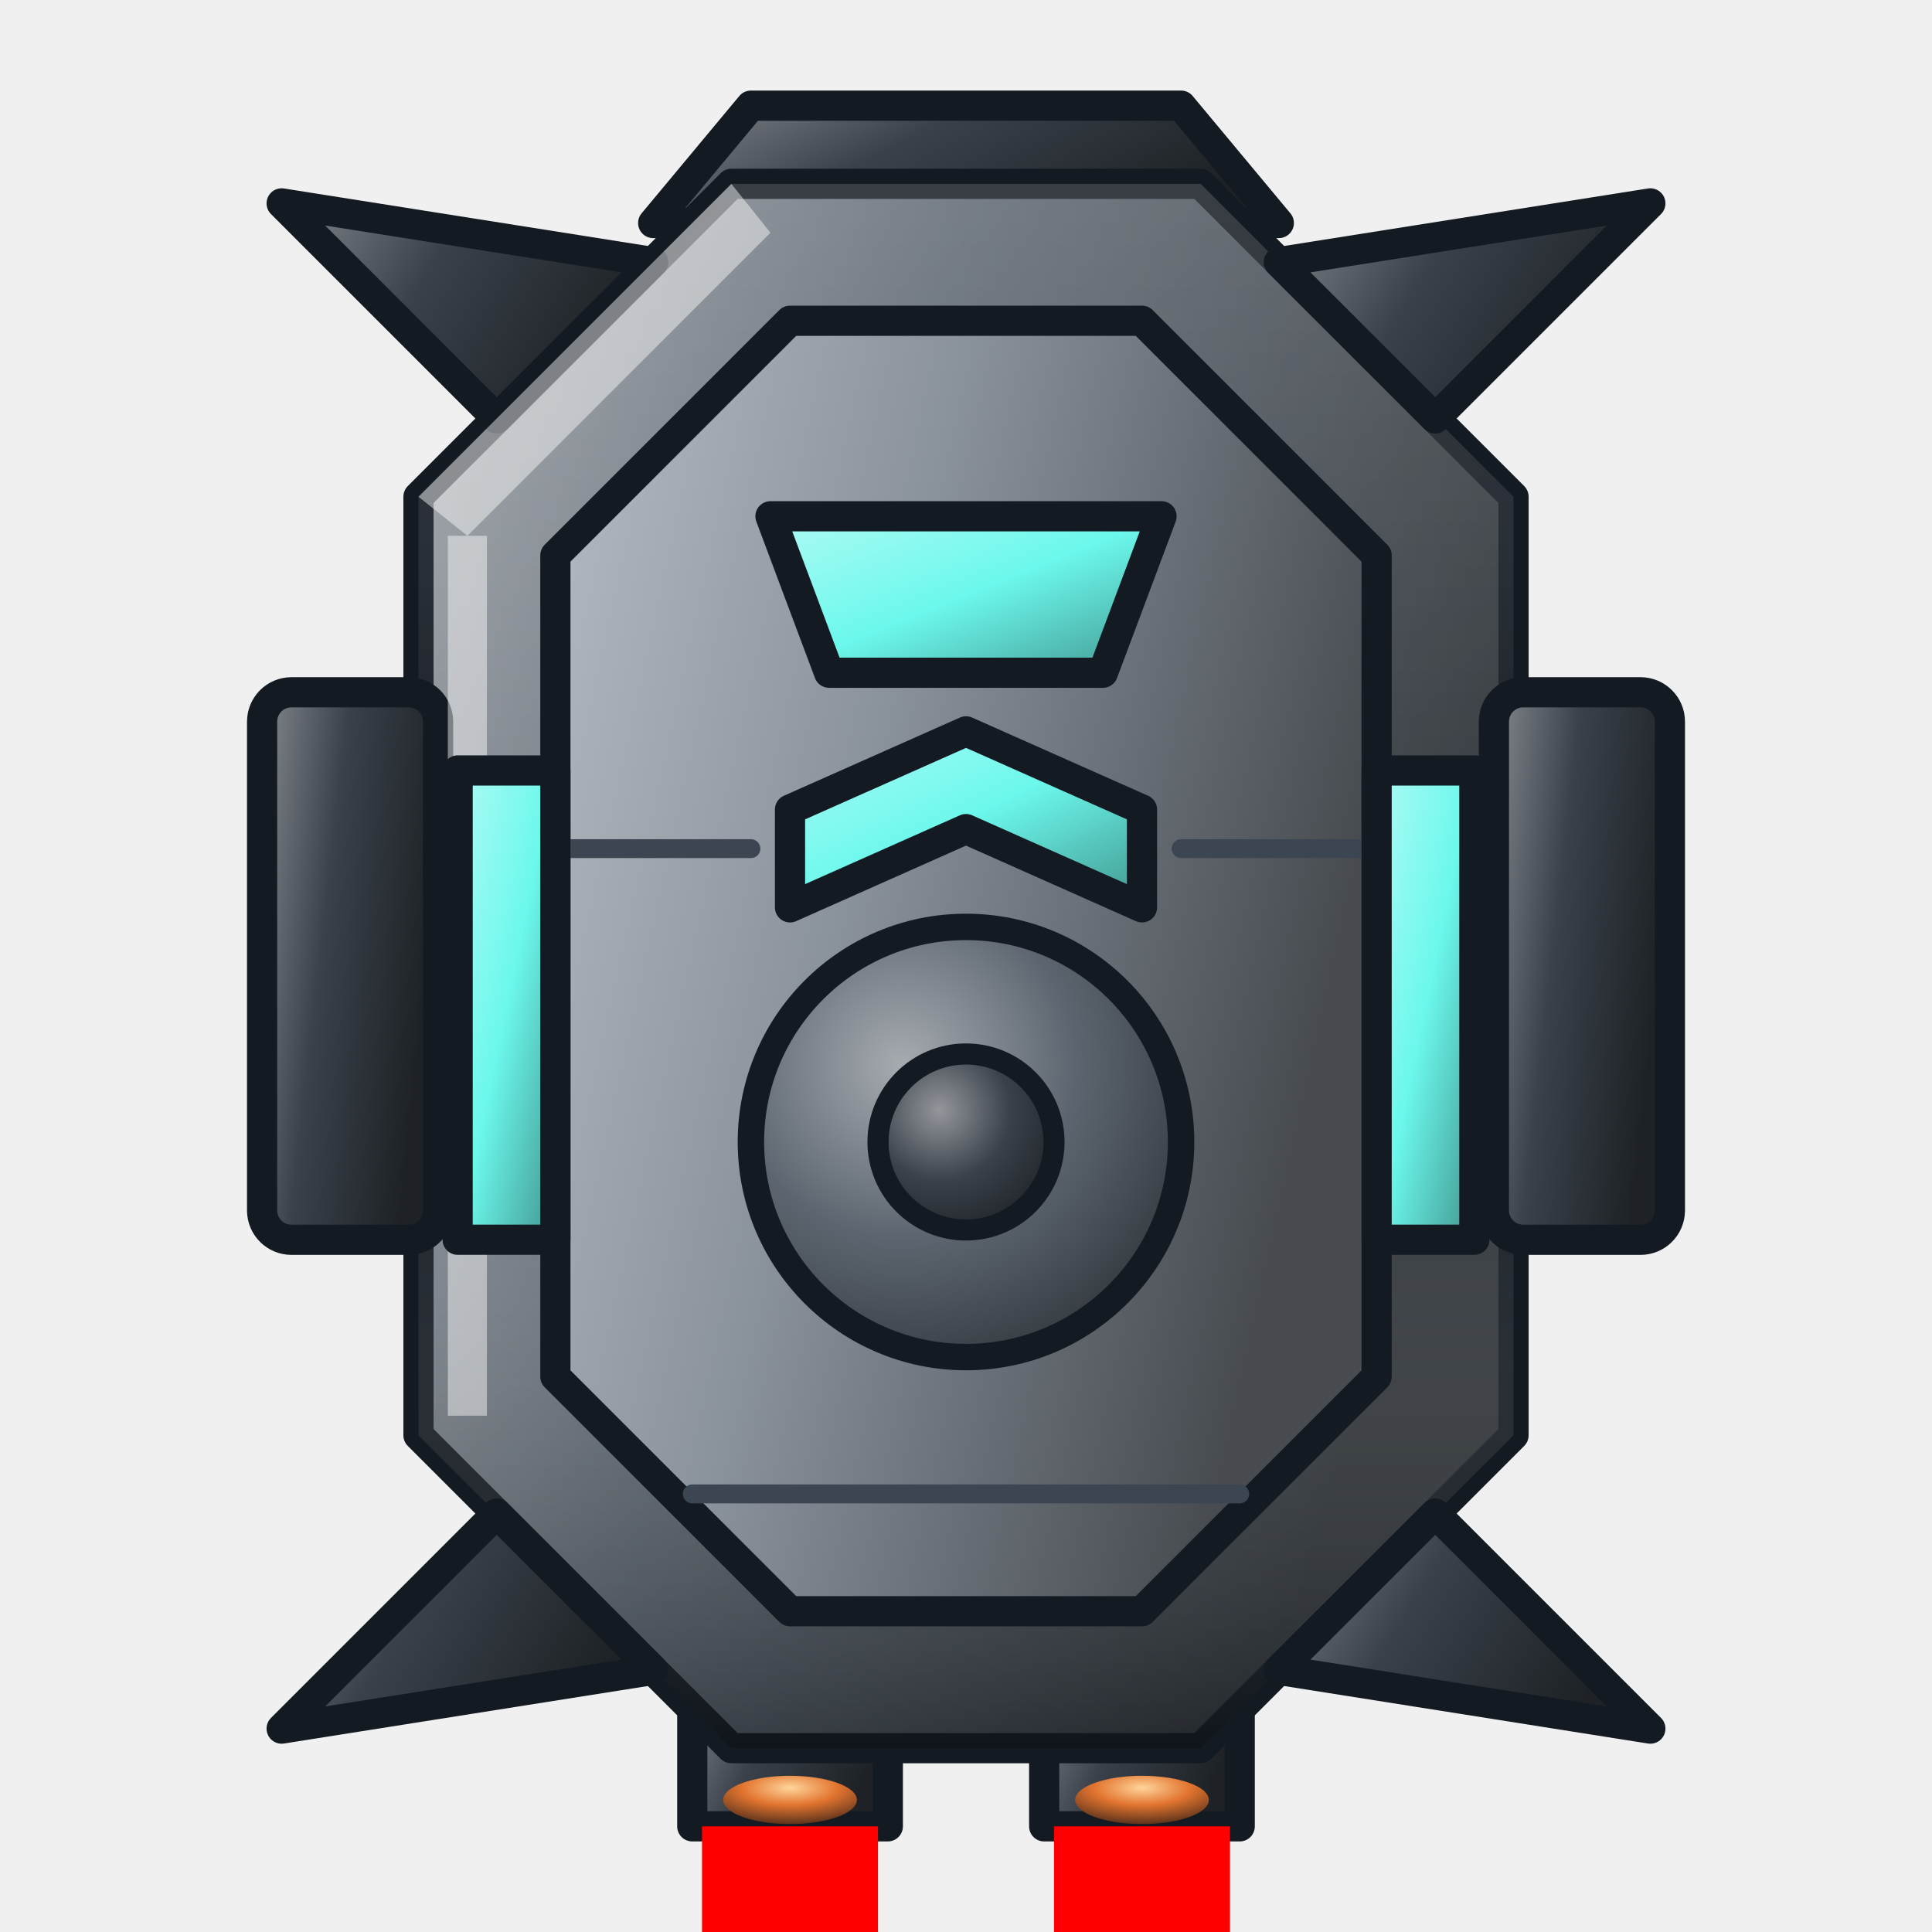
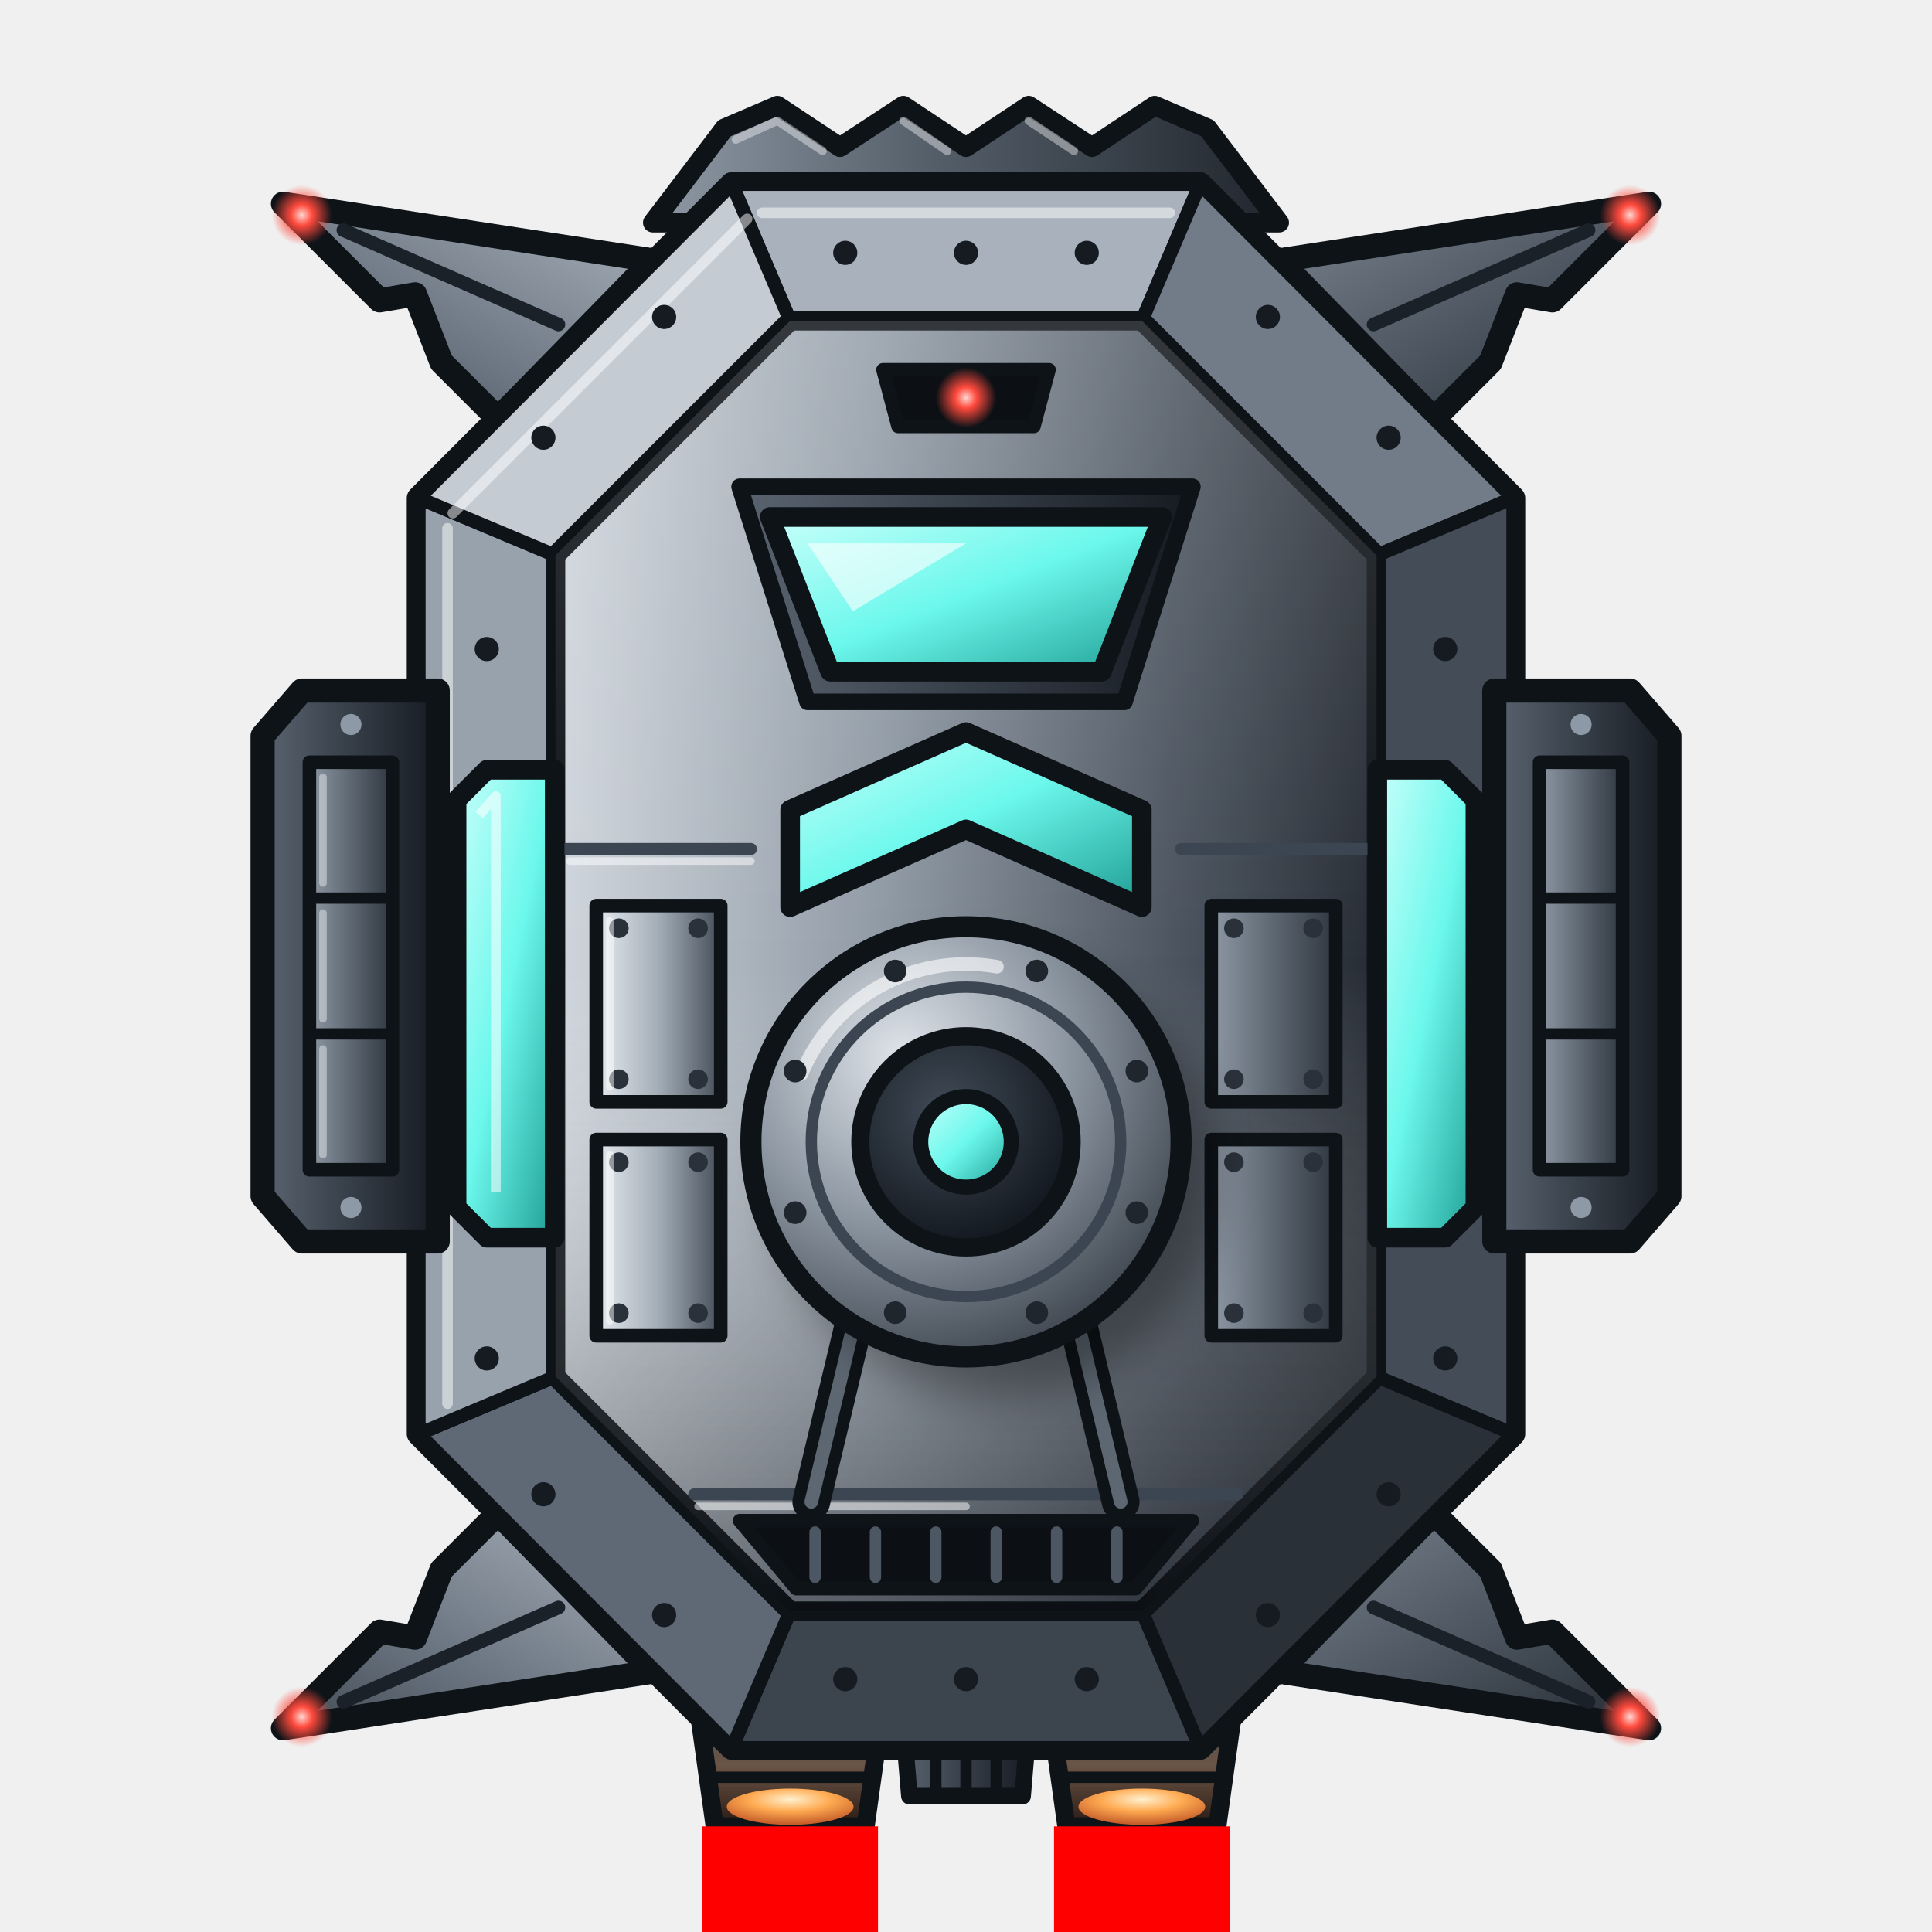
<svg xmlns="http://www.w3.org/2000/svg" viewBox="0 0 256 256">
  <defs>
-     <radialGradient id="glass" cx="0.35" cy="0.28" r="0.85">
-       <stop offset="0" stop-color="#8fd0f0" />
-       <stop offset="0.35" stop-color="#2f6a92" />
-       <stop offset="1" stop-color="#0b1824" />
-     </radialGradient>
-     <linearGradient id="shade" x1="0" y1="0" x2="0" y2="1">
+     <linearGradient id="body" x1="0" y1="0" x2="1" y2="0">
+       <stop offset="0" stop-color="#cfd5dc" />
+       <stop offset="0.4" stop-color="#8f99a4" />
+       <stop offset="0.75" stop-color="#4c5560" />
+       <stop offset="1" stop-color="#262c34" />
+     </linearGradient>
+     <linearGradient id="plate" x1="0" y1="0" x2="1" y2="0">
+       <stop offset="0" stop-color="#e6eaef" />
+       <stop offset="0.5" stop-color="#a3adb7" />
+       <stop offset="1" stop-color="#454e58" />
+     </linearGradient>
+     <linearGradient id="shadeV" x1="0" y1="0" x2="0" y2="1">
      <stop offset="0" stop-color="#ffffff" stop-opacity="0.16" />
-       <stop offset="0.55" stop-color="#ffffff" stop-opacity="0" />
-       <stop offset="1" stop-color="#05080c" stop-opacity="0.38" />
-     </linearGradient>
-     <radialGradient id="nozzle" cx="0.5" cy="0.25" r="0.9">
-       <stop offset="0" stop-color="#ffd59a" />
-       <stop offset="0.4" stop-color="#e2742f" />
+       <stop offset="0.5" stop-color="#ffffff" stop-opacity="0" />
+       <stop offset="1" stop-color="#05080c" stop-opacity="0.45" />
+     </linearGradient>
+     <linearGradient id="bladeL" x1="1" y1="0" x2="0" y2="1">
+       <stop offset="0" stop-color="#aab3bd" />
+       <stop offset="0.6" stop-color="#6c7682" />
+       <stop offset="1" stop-color="#414a54" />
+     </linearGradient>
+     <linearGradient id="bladeR" x1="0" y1="0" x2="1" y2="1">
+       <stop offset="0" stop-color="#7a848f" />
+       <stop offset="0.6" stop-color="#48515b" />
+       <stop offset="1" stop-color="#242a31" />
+     </linearGradient>
+     <linearGradient id="dark" x1="0" y1="0" x2="1" y2="0">
+       <stop offset="0" stop-color="#5a6470" />
+       <stop offset="0.5" stop-color="#363e48" />
+       <stop offset="1" stop-color="#161b21" />
+     </linearGradient>
+     <linearGradient id="bell" x1="0" y1="0" x2="0" y2="1">
+       <stop offset="0" stop-color="#474e58" />
+       <stop offset="0.55" stop-color="#6a5445" />
      <stop offset="1" stop-color="#2a1a14" />
-     </radialGradient>
-     <linearGradient id="l3a414a" x1="0" y1="0" x2="1" y2="0.35">
-       <stop offset="0" stop-color="#85898f" />
-       <stop offset="0.45" stop-color="#3a414a" />
-       <stop offset="1" stop-color="#1e2226" />
-     </linearGradient>
-     <linearGradient id="l5d6670" x1="0" y1="0" x2="1" y2="0.35">
-       <stop offset="0" stop-color="#9ba0a6" />
-       <stop offset="0.45" stop-color="#5d6670" />
-       <stop offset="1" stop-color="#30353a" />
-     </linearGradient>
-     <linearGradient id="l8a929c" x1="0" y1="0" x2="1" y2="0.35">
-       <stop offset="0" stop-color="#b6bbc2" />
-       <stop offset="0.45" stop-color="#8a929c" />
-       <stop offset="1" stop-color="#484c51" />
-     </linearGradient>
-     <radialGradient id="r5d6670" cx="0.35" cy="0.32" r="0.8">
-       <stop offset="0" stop-color="#a6abb0" />
-       <stop offset="0.5" stop-color="#5d6670" />
-       <stop offset="1" stop-color="#2e3338" />
-     </radialGradient>
-     <radialGradient id="r3a414a" cx="0.35" cy="0.32" r="0.8">
-       <stop offset="0" stop-color="#93969b" />
-       <stop offset="0.5" stop-color="#3a414a" />
-       <stop offset="1" stop-color="#1d2025" />
+     </linearGradient>
+     <radialGradient id="nozzle" cx="0.5" cy="0.3" r="0.8">
+       <stop offset="0" stop-color="#fff1cf" />
+       <stop offset="0.4" stop-color="#ffab52" />
+       <stop offset="1" stop-color="#b3431c" />
    </radialGradient>
    <linearGradient id="accent-fill" x1="0" y1="0" x2="1" y2="1">
-       <stop id="accent-light" offset="0" stop-color="#aefbf5" />
+       <stop id="accent-light" offset="0" stop-color="#c8fffa" />
      <stop id="accent-base" offset="0.5" stop-color="#6cf8ec" />
-       <stop id="accent-dark" offset="1" stop-color="#41958e" />
-     </linearGradient>
+       <stop id="accent-dark" offset="1" stop-color="#1f9c93" />
+     </linearGradient>
+     <radialGradient id="lamp-red" cx="0.5" cy="0.5" r="0.5">
+       <stop offset="0" stop-color="#ffd6d0" />
+       <stop offset="0.35" stop-color="#ff4a3d" />
+       <stop offset="1" stop-color="#ff4a3d" stop-opacity="0" />
+     </radialGradient>
+     <filter id="soft" x="-30%" y="-30%" width="160%" height="160%">
+       <feGaussianBlur stdDeviation="3" />
+     </filter>
+     <linearGradient id="ram" x1="0" y1="0" x2="1" y2="0">
+       <stop offset="0" stop-color="#8f99a5" />
+       <stop offset="0.45" stop-color="#545e69" />
+       <stop offset="1" stop-color="#20262d" />
+     </linearGradient>
+     <linearGradient id="tile" x1="0" y1="0" x2="1" y2="0">
+       <stop offset="0" stop-color="#8f99a5" />
+       <stop offset="0.5" stop-color="#5d6772" />
+       <stop offset="1" stop-color="#2f363f" />
+     </linearGradient>
+     <radialGradient id="dome" cx="0.35" cy="0.3" r="0.8">
+       <stop offset="0" stop-color="#dfe4ea" />
+       <stop offset="0.5" stop-color="#8a949f" />
+       <stop offset="1" stop-color="#343b44" />
+     </radialGradient>
+     <radialGradient id="well" cx="0.4" cy="0.35" r="0.75">
+       <stop offset="0" stop-color="#414b57" />
+       <stop offset="1" stop-color="#0b1016" />
+     </radialGradient>
  </defs>
-   <g id="hull" stroke="#141a22" stroke-width="4" stroke-linejoin="round" stroke-linecap="round">
-     <path d="M99.5 14 L156.5 14 L169.45 29.55 L86.55 29.55 Z" fill="url(#l3a414a)" />
-     <rect x="91.73" y="221.27" width="25.91" height="20.73" fill="url(#l3a414a)" />
-     <rect x="138.36" y="221.27" width="25.91" height="20.73" fill="url(#l3a414a)" />
-     <path d="M96.91 24.36 L159.09 24.36 L200.55 65.82 L200.55 190.18 L159.09 231.64 L96.91 231.64 L55.45 190.18 L55.45 65.82 Z" fill="url(#l5d6670)" />
-     <path d="M96.91 24.36 L159.09 24.36 L200.55 65.82 L200.55 190.18 L159.09 231.64 L96.91 231.64 L55.45 190.18 L55.45 65.82 Z" fill="url(#shade)" stroke="none" />
-     <path d="M104.68 42.5 L151.32 42.5 L182.41 73.59 L182.41 182.41 L151.32 213.5 L104.68 213.5 L73.59 182.41 L73.59 73.59 Z" fill="url(#l8a929c)" />
-     <circle cx="128" cy="151.32" r="28.5" fill="url(#r5d6670)" stroke-width="3.5" />
-     <circle cx="128" cy="151.32" r="11.66" fill="url(#r3a414a)" stroke-width="2.8" />
-     <path d="M65.82 55.45 L37.32 26.95 L86.55 34.73 Z" fill="url(#l3a414a)" />
-     <path d="M190.18 55.45 L218.68 26.95 L169.45 34.73 Z" fill="url(#l3a414a)" />
-     <path d="M65.82 200.55 L37.32 229.05 L86.55 221.27 Z" fill="url(#l3a414a)" />
-     <path d="M190.18 200.55 L218.68 229.05 L169.45 221.27 Z" fill="url(#l3a414a)" />
-     <rect x="34.73" y="91.73" width="23.32" height="72.55" rx="3.89" fill="url(#l3a414a)" />
-     <rect x="197.95" y="91.73" width="23.32" height="72.55" rx="3.89" fill="url(#l3a414a)" />
-     <path d="M73.59 112.45 L99.5 112.45 M156.5 112.45 L182.41 112.45 M91.73 197.95 L164.27 197.95" fill="none" stroke="#3b4652" stroke-width="2.5" />
-     <path d="M55.45 65.82 L96.91 24.36 L102.09 30.84 L61.93 71 Z" fill="#ffffff" fill-opacity="0.45" stroke="none" />
-     <rect x="59.34" y="71" width="5.18" height="116.59" fill="#ffffff" fill-opacity="0.45" stroke="none" />
-     <ellipse cx="104.68" cy="238.5" rx="8.86" ry="3.2" fill="url(#nozzle)" stroke="none" />
-     <ellipse cx="151.32" cy="238.5" rx="8.86" ry="3.2" fill="url(#nozzle)" stroke="none" />
-   </g>
-   <g id="accent" stroke="#141a22" stroke-width="4" stroke-linejoin="round" stroke-linecap="round">
-     <rect x="60.64" y="102.09" width="12.95" height="62.18" fill="url(#accent-fill)" />
-     <rect x="182.41" y="102.09" width="12.95" height="62.18" fill="url(#accent-fill)" />
-     <path d="M102.09 68.41 L153.91 68.41 L146.14 89.14 L109.86 89.14 Z" fill="url(#accent-fill)" />
-     <path d="M104.68 107.27 L128 96.91 L151.32 107.27 L151.32 120.23 L128 109.86 L104.68 120.23 Z" fill="url(#accent-fill)" />
+   <g id="hull" stroke="#0e1318" stroke-width="3.2" stroke-linejoin="round" stroke-linecap="round">
+     <path d="M86.5 34.5 L37.5 27 L50.3 39.8 L55 39 L58.5 48 L66 55.5 Z" fill="url(#bladeL)" />
+     <path d="M169.5 34.5 L218.5 27 L205.7 39.8 L201 39 L197.5 48 L190 55.5 Z" fill="url(#bladeR)" />
+     <path d="M86.5 221.5 L37.5 229 L50.3 216.2 L55 217 L58.5 208 L66 200.5 Z" fill="url(#bladeL)" />
+     <path d="M169.5 221.5 L218.5 229 L205.7 216.2 L201 217 L197.5 208 L190 200.5 Z" fill="url(#bladeR)" />
+     <path d="M74 43 L45.5 30.5 M182 43 L210.5 30.5 M74 213 L45.5 225.5 M182 213 L210.5 225.5" fill="none" stroke="#1b2128" stroke-width="1.8" />
+     <path d="M92.2 224 L117.2 224 L114.7 242 L94.7 242 Z" fill="url(#bell)" stroke-width="2.4" />
+     <path d="M163.8 224 L138.8 224 L141.3 242 L161.3 242 Z" fill="url(#bell)" stroke-width="2.4" />
+     <path d="M93.8 235.5 L115.6 235.5 M162.2 235.5 L140.4 235.5" fill="none" stroke-width="1.5" />
+     <ellipse cx="104.7" cy="239.4" rx="8.4" ry="2.4" fill="url(#nozzle)" stroke="none" />
+     <ellipse cx="151.3" cy="239.4" rx="8.4" ry="2.4" fill="url(#nozzle)" stroke="none" />
+     <path d="M119.5 226 L136.5 226 L135.5 238 L120.5 238 Z" fill="url(#dark)" stroke-width="2.2" />
+     <path d="M124 232.5 L124 237 M128 232.5 L128 237 M132 232.5 L132 237" fill="none" stroke-width="1.5" />
+     <path d="M86.5 29.5 L96 17 L103 14 L111.3 19.5 L119.7 14 L128 19.5 L136.3 14 L144.7 19.5 L153 14 L160 17 L169.5 29.5 Z" fill="url(#ram)" stroke-width="2.6" />
+     <path d="M97.5 18.5 L103 16 L109 20 M119.7 16 L125.5 20 M136.3 16 L142.3 20" fill="none" stroke="#ffffff" stroke-opacity="0.4" stroke-width="1.1" />
+     <path d="M97 24.4 L159 24.4 L200.5 66 L200.5 190 L159 231.6 L97 231.6 L55.5 190 L55.5 66 Z" fill="#4a535e" />
+     <path d="M97 24.4 L159 24.4 L151.3 42.5 L104.7 42.5 Z" fill="#a9b2bc" stroke-width="1.8" />
+     <path d="M159 24.4 L200.5 66 L182.4 73.6 L151.3 42.5 Z" fill="#727c88" stroke-width="1.8" />
+     <path d="M200.5 66 L200.5 190 L182.4 182.4 L182.4 73.6 Z" fill="#444d57" stroke-width="1.8" />
+     <path d="M200.5 190 L159 231.6 L151.3 213.5 L182.4 182.4 Z" fill="#293038" stroke-width="1.8" />
+     <path d="M159 231.6 L97 231.6 L104.7 213.5 L151.3 213.5 Z" fill="#3c444e" stroke-width="1.8" />
+     <path d="M97 231.6 L55.5 190 L73.6 182.4 L104.7 213.5 Z" fill="#5f6975" stroke-width="1.8" />
+     <path d="M55.5 190 L55.5 66 L73.6 73.6 L73.6 182.4 Z" fill="#98a2ad" stroke-width="1.8" />
+     <path d="M55.5 66 L97 24.4 L104.7 42.5 L73.6 73.6 Z" fill="#c4cbd3" stroke-width="1.8" />
+     <path d="M60 68 L99 29 M59.3 70 L59.3 186 M101 28.2 L155 28.2" fill="none" stroke="#ffffff" stroke-opacity="0.5" stroke-width="1.4" />
+     <g fill="#161b21" stroke="none">
+       <circle cx="112" cy="33.5" r="1.6" />
+       <circle cx="72" cy="58" r="1.6" />
+       <circle cx="88" cy="42" r="1.6" />
+       <circle cx="64.5" cy="86" r="1.6" />
+       <circle cx="64.5" cy="180" r="1.6" />
+       <circle cx="72" cy="198" r="1.6" />
+       <circle cx="88" cy="214" r="1.6" />
+       <circle cx="112" cy="222.5" r="1.6" />
+       <circle cx="144" cy="33.5" r="1.6" />
+       <circle cx="184" cy="58" r="1.6" />
+       <circle cx="168" cy="42" r="1.6" />
+       <circle cx="191.5" cy="86" r="1.6" />
+       <circle cx="191.5" cy="180" r="1.6" />
+       <circle cx="184" cy="198" r="1.6" />
+       <circle cx="168" cy="214" r="1.6" />
+       <circle cx="144" cy="222.5" r="1.6" />
+       <circle cx="128" cy="33.5" r="1.6" />
+       <circle cx="128" cy="222.5" r="1.6" />
+     </g>
+     <path d="M40 91.5 L58 91.5 L58 164.5 L40 164.5 L34.8 158.5 L34.8 97.5 Z" fill="url(#dark)" />
+     <path d="M216 91.5 L198 91.5 L198 164.5 L216 164.5 L221.2 158.5 L221.2 97.5 Z" fill="url(#dark)" />
+     <path d="M41 101 L52 101 L52 155 L41 155 Z" fill="url(#tile)" stroke-width="1.8" />
+     <path d="M215 101 L204 101 L204 155 L215 155 Z" fill="url(#tile)" stroke-width="1.8" />
+     <path d="M41.5 119 L51.5 119 M41.5 137 L51.5 137 M214.5 119 L204.5 119 M214.5 137 L204.5 137" fill="none" stroke-width="1.5" />
+     <path d="M42.8 103 L42.8 117 M42.8 121 L42.8 135 M42.8 139 L42.8 153" fill="none" stroke="#ffffff" stroke-opacity="0.4" stroke-width="1" />
+     <g fill="#8d99a6" stroke="none">
+       <circle cx="46.5" cy="96" r="1.4" />
+       <circle cx="46.5" cy="160" r="1.4" />
+       <circle cx="209.5" cy="96" r="1.4" />
+       <circle cx="209.5" cy="160" r="1.4" />
+     </g>
+     <path d="M104.7 42.5 L151.3 42.5 L182.4 73.6 L182.4 182.4 L151.3 213.5 L104.7 213.5 L73.6 182.4 L73.6 73.6 Z" fill="url(#body)" stroke-width="2.6" />
+     <path d="M104.7 42.5 L151.3 42.5 L182.4 73.6 L182.4 182.4 L151.3 213.5 L104.7 213.5 L73.6 182.4 L73.6 73.6 Z" fill="url(#shadeV)" stroke="none" />
+     <path d="M75 112.5 L99.5 112.5 M181 112.5 L156.5 112.5 M92 198 L164 198" fill="none" stroke="#3b4652" stroke-width="1.6" />
+     <path d="M75.5 114.1 L99.5 114.1 M92.5 199.6 L128 199.6" fill="none" stroke="#ffffff" stroke-opacity="0.5" stroke-width="1" />
+     <path d="M117 49 L139 49 L137 56.5 L119 56.5 Z" fill="#0c1015" stroke-width="1.8" />
+     <path d="M98 64.5 L158 64.5 L149 93 L107 93 Z" fill="url(#dark)" stroke-width="2.2" />
+     <path d="M79 120 L95.5 120 L95.5 146 L79 146 Z M79 151 L95.5 151 L95.5 177 L79 177 Z" fill="url(#plate)" stroke-width="1.8" />
+     <path d="M177 120 L160.5 120 L160.5 146 L177 146 Z M177 151 L160.5 151 L160.5 177 L177 177 Z" fill="url(#tile)" stroke-width="1.8" />
+     <g fill="#2a313a" stroke="none">
+       <circle cx="82" cy="123" r="1.3" />
+       <circle cx="92.5" cy="123" r="1.3" />
+       <circle cx="82" cy="143" r="1.3" />
+       <circle cx="92.5" cy="143" r="1.3" />
+       <circle cx="82" cy="154" r="1.3" />
+       <circle cx="92.5" cy="154" r="1.3" />
+       <circle cx="82" cy="174" r="1.3" />
+       <circle cx="92.5" cy="174" r="1.3" />
+       <circle cx="174" cy="123" r="1.3" />
+       <circle cx="163.5" cy="123" r="1.3" />
+       <circle cx="174" cy="143" r="1.3" />
+       <circle cx="163.5" cy="143" r="1.3" />
+       <circle cx="174" cy="154" r="1.3" />
+       <circle cx="163.5" cy="154" r="1.3" />
+       <circle cx="174" cy="174" r="1.3" />
+       <circle cx="163.5" cy="174" r="1.3" />
+     </g>
+     <path d="M80.8 122 L80.8 144 M80.8 153 L80.8 175" fill="none" stroke="#ffffff" stroke-opacity="0.5" stroke-width="1" />
+     <path d="M98 201.5 L158 201.5 L150.5 210.5 L105.5 210.5 Z" fill="#0c1015" stroke-width="1.8" />
+     <path d="M108 203 L108 209 M116 203 L116 209 M124 203 L124 209 M132 203 L132 209 M140 203 L140 209 M148 203 L148 209" fill="none" stroke="#4d5763" stroke-width="1.5" />
+     <path d="M113 176 L107.5 199 M143 176 L148.5 199" fill="none" stroke-width="5" />
+     <path d="M113 176 L107.5 199 M143 176 L148.5 199" fill="none" stroke="#5d6772" stroke-width="1.8" />
+     <circle cx="132" cy="156" r="29" fill="#05080c" fill-opacity="0.35" stroke="none" filter="url(#soft)" />
+     <circle cx="128" cy="151.3" r="28.5" fill="url(#dome)" stroke-width="2.8" />
+     <circle cx="128" cy="151.3" r="20.5" fill="none" stroke="#3b4652" stroke-width="1.5" />
+     <path d="M106.2 142.3 A23.6 23.6 0 0 1 132.1 128.1" fill="none" stroke="#ffffff" stroke-opacity="0.6" stroke-width="1.8" />
+     <g fill="#20262d" stroke="none">
+       <circle cx="150.638" cy="160.684" r="1.5" />
+       <circle cx="137.383" cy="173.938" r="1.5" />
+       <circle cx="118.617" cy="173.938" r="1.5" />
+       <circle cx="105.362" cy="160.684" r="1.5" />
+       <circle cx="105.362" cy="141.917" r="1.5" />
+       <circle cx="118.617" cy="128.662" r="1.5" />
+       <circle cx="137.383" cy="128.662" r="1.5" />
+       <circle cx="150.638" cy="141.917" r="1.5" />
+     </g>
+     <circle cx="128" cy="151.3" r="14" fill="url(#well)" stroke-width="2.4" />
+   </g>
+   <g id="accent" stroke="#0e1318" stroke-width="3.2" stroke-linejoin="round">
+     <path d="M60.5 106 L64.5 102 L73.5 102 L73.5 164 L64.5 164 L60.5 160 Z" fill="url(#accent-fill)" stroke-width="2.6" />
+     <path d="M195.5 106 L191.5 102 L182.5 102 L182.5 164 L191.5 164 L195.5 160 Z" fill="url(#accent-fill)" stroke-width="2.6" />
+     <path d="M63.5 108 L65.7 105.5 L65.7 158" fill="none" stroke="#ffffff" stroke-opacity="0.55" stroke-width="1.3" />
+     <path d="M102 68.5 L154 68.5 L146 89 L110 89 Z" fill="url(#accent-fill)" stroke-width="2.6" />
+     <path d="M107 72 L128 72 L113 81 Z" fill="#ffffff" fill-opacity="0.6" stroke="none" />
+     <circle cx="128" cy="151.3" r="6" fill="url(#accent-fill)" stroke-width="2" />
+     <path d="M104.7 107.3 L128 97 L151.3 107.3 L151.3 120.2 L128 109.9 L104.7 120.2 Z" fill="url(#accent-fill)" stroke-width="2.6" />
+   </g>
+   <g id="lamps">
+     <circle cx="128" cy="52.7" r="4" fill="url(#lamp-red)" />
+     <circle cx="40" cy="28.5" r="4" fill="url(#lamp-red)" />
+     <circle cx="216" cy="28.5" r="4" fill="url(#lamp-red)" />
+     <circle cx="40" cy="227.5" r="4" fill="url(#lamp-red)" />
+     <circle cx="216" cy="227.5" r="4" fill="url(#lamp-red)" />
  </g>
  <g id="anchors">
    <line id="flame-main-1" x1="104.68" y1="242" x2="104.68" y2="280.86" stroke="#ff0000" stroke-width="23.32" />
    <line id="flame-main-2" x1="151.32" y1="242" x2="151.32" y2="280.86" stroke="#ff0000" stroke-width="23.32" />
  </g>
</svg>
